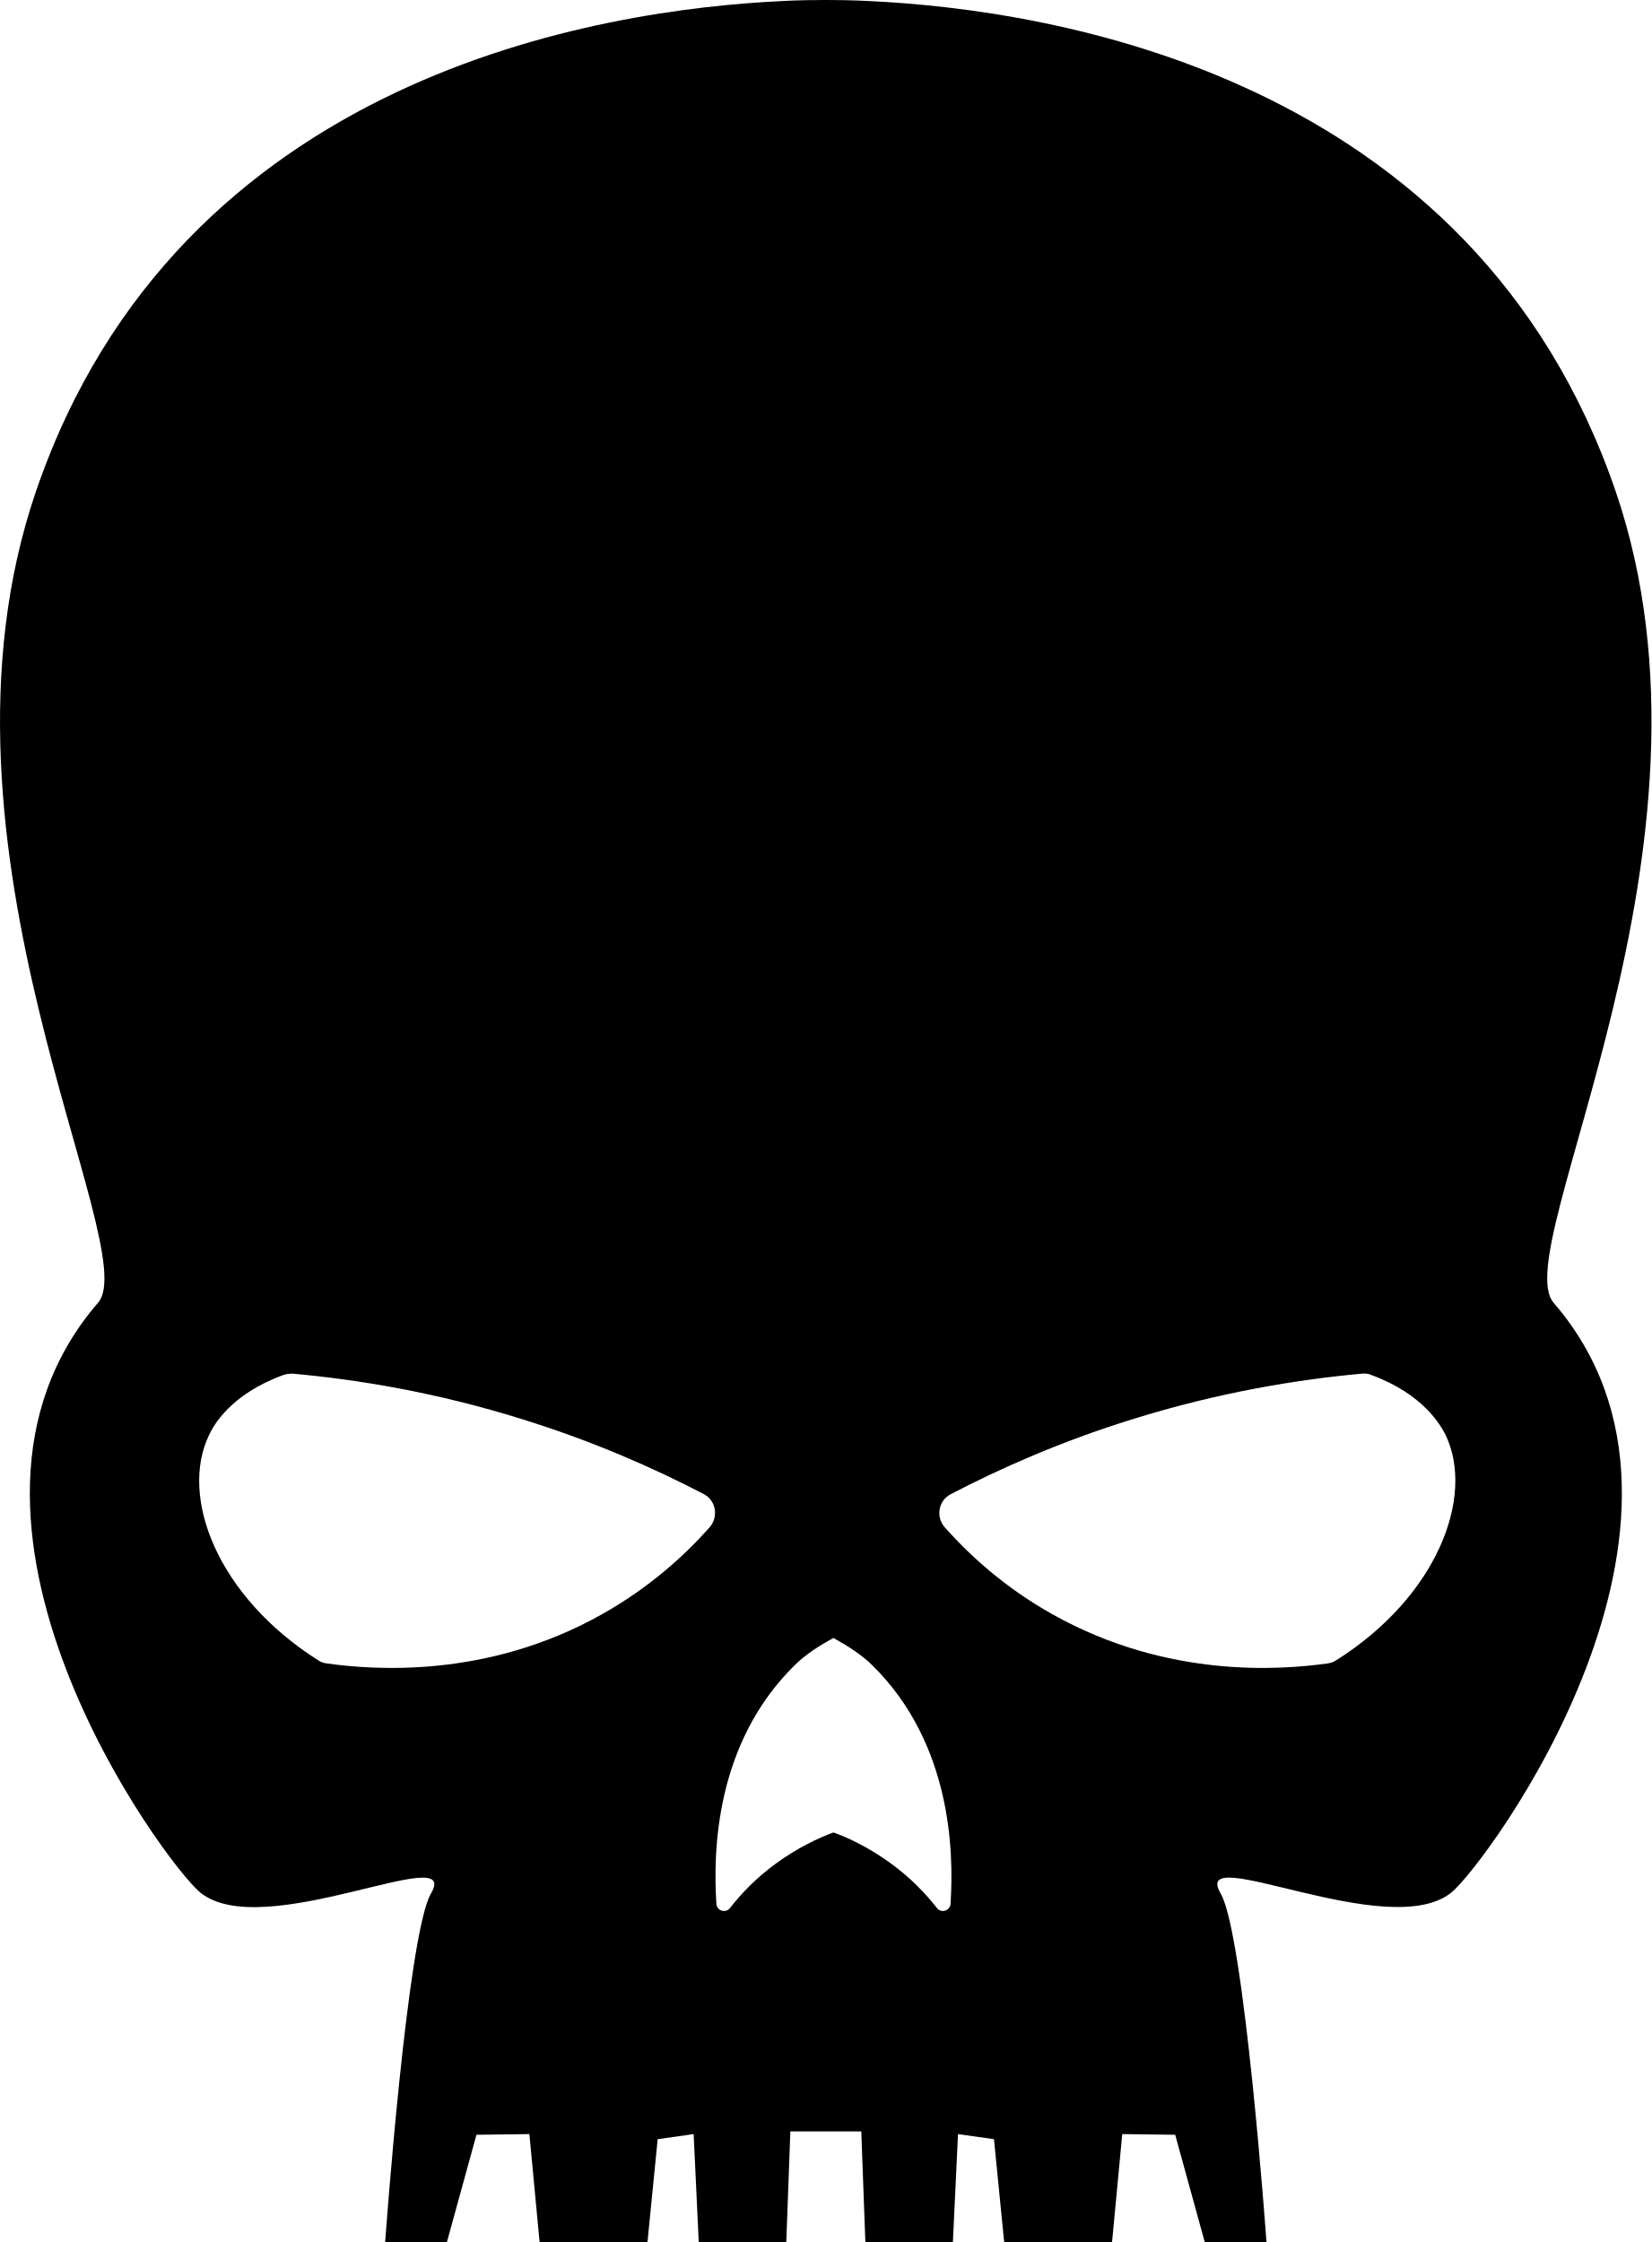
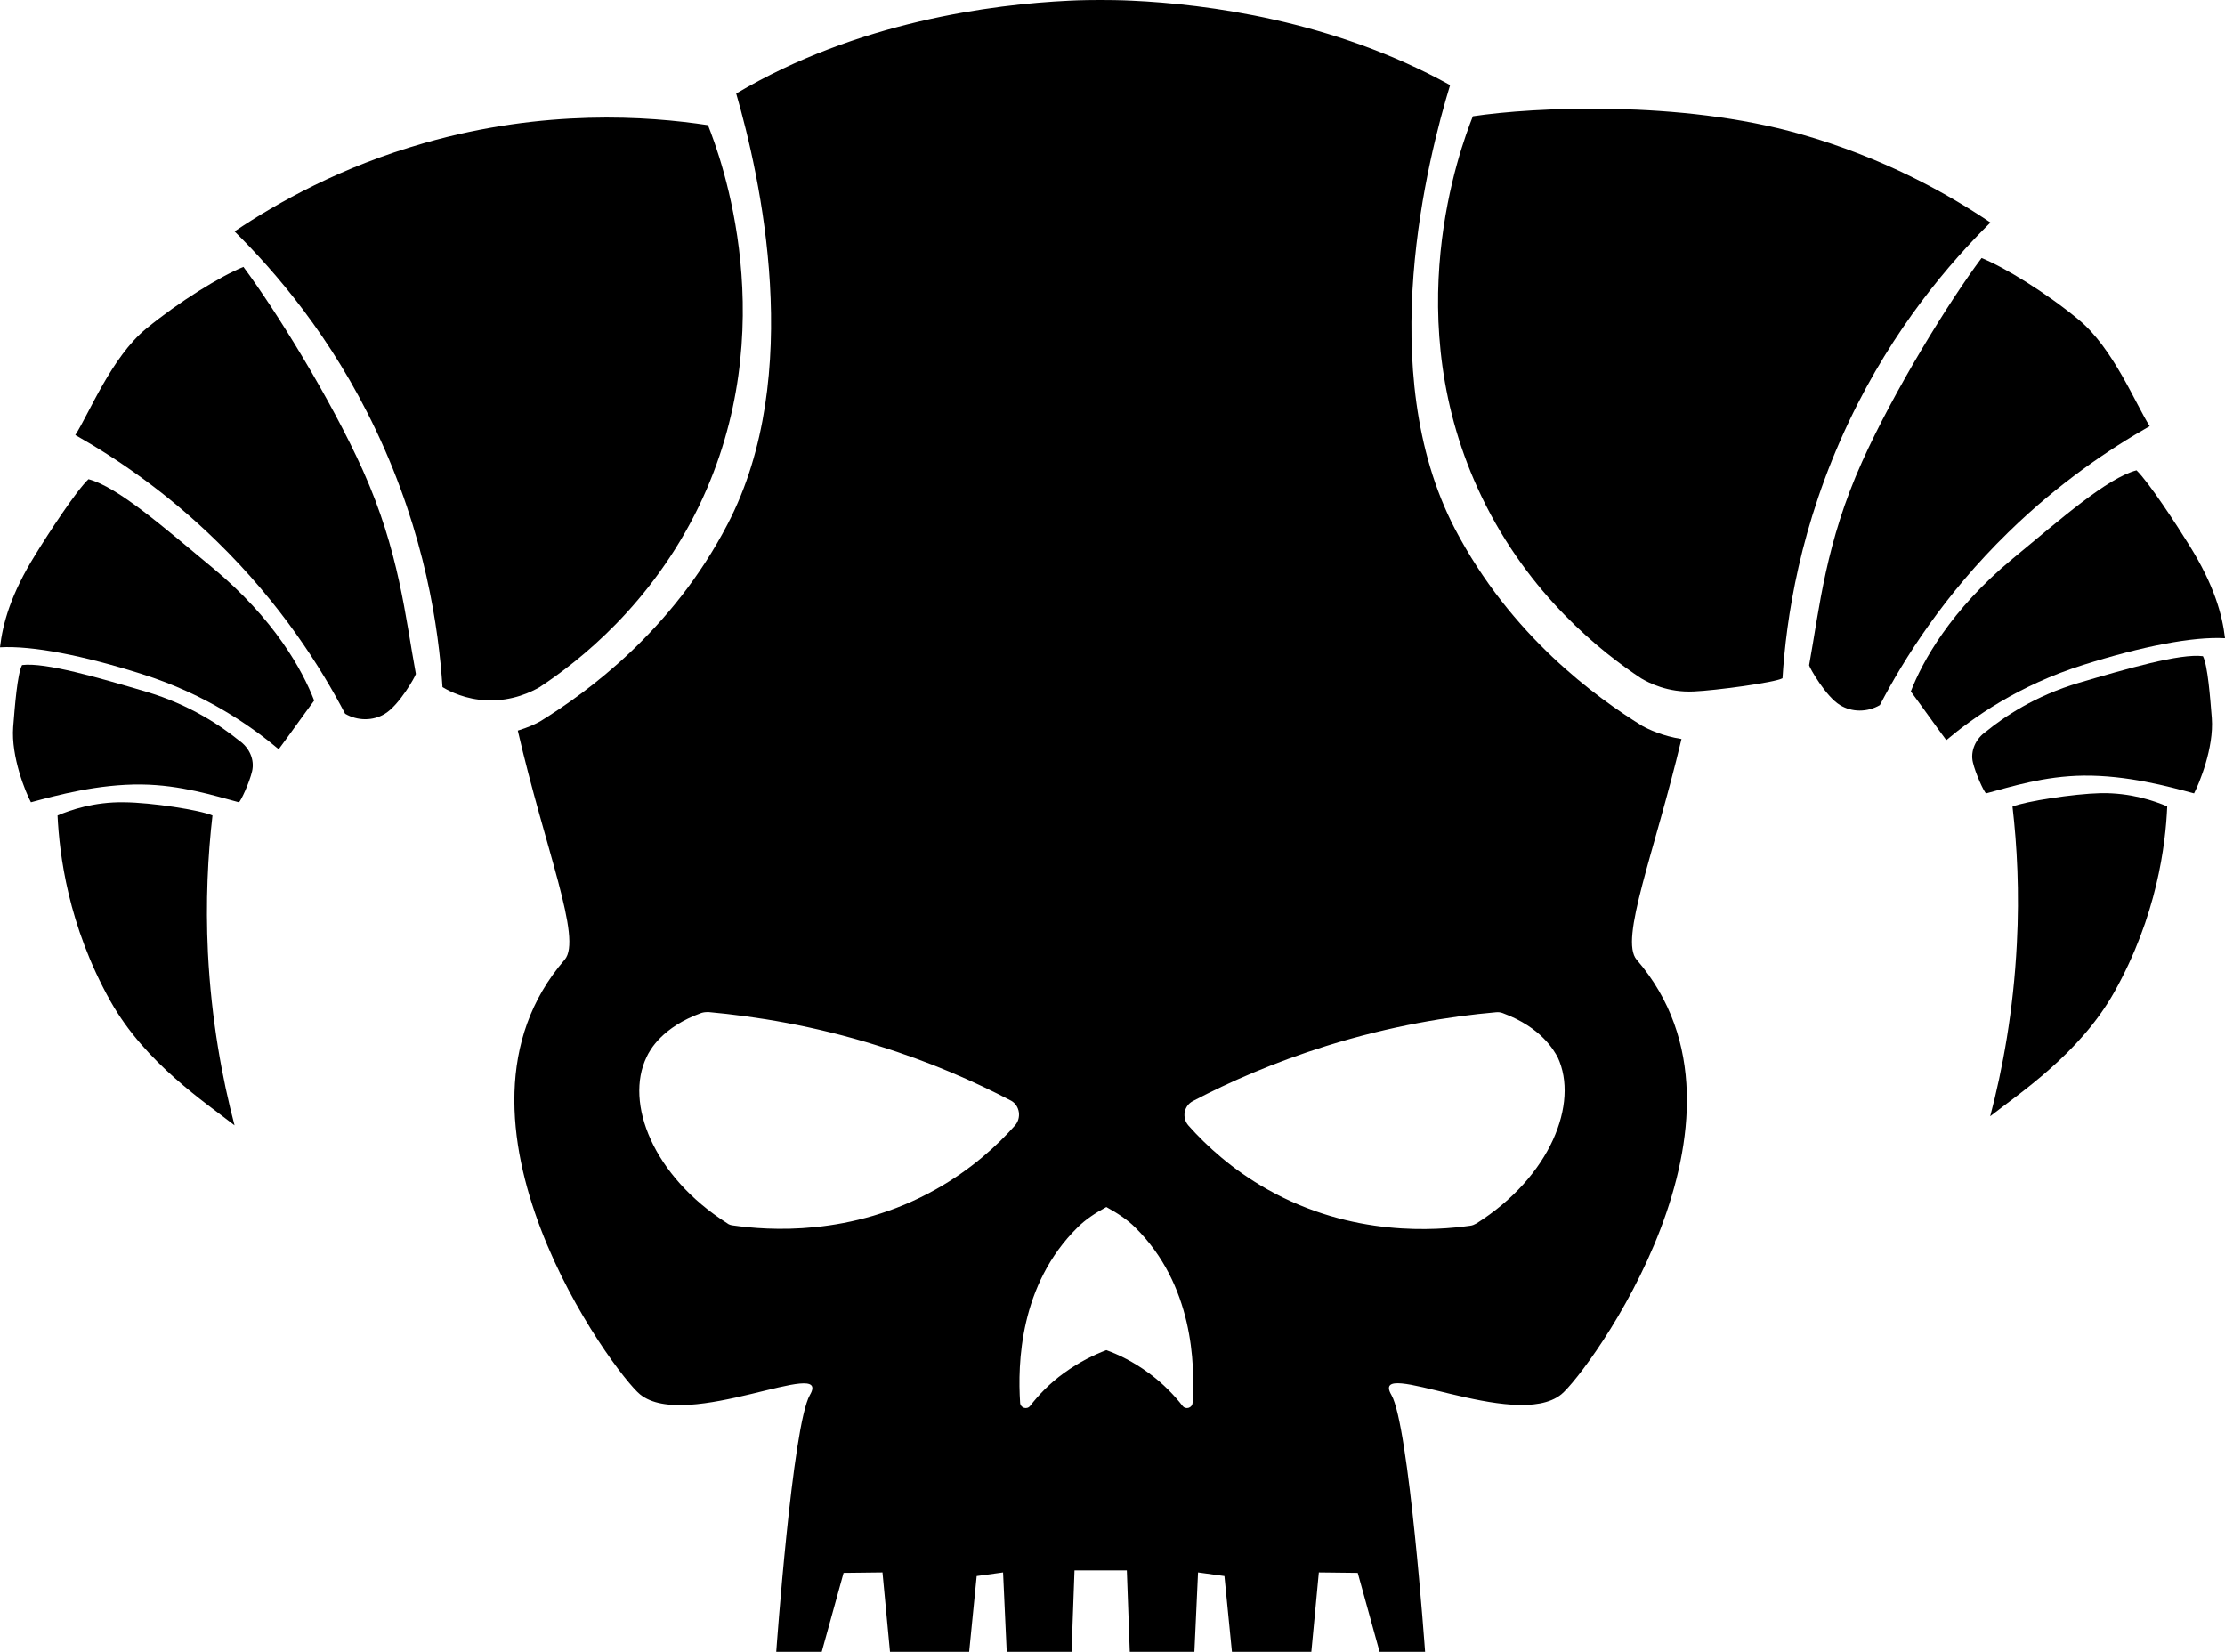
- <svg xmlns="http://www.w3.org/2000/svg" version="1.1" x="0px" y="0px" viewBox="0 0 486.7 660.7" enable-background="new 0 0 486.7 660.7" xml:space="preserve" fill="currentColor">
-   <path d="M476.1,144.8C434,22,309.7,2.8,255.9,0.3l0,0c0,0-4.6-0.3-12.4-0.3c-0.1,0-0.1,0-0.2,0c-0.1,0-0.1,0-0.2,0  c-7.9,0-12.4,0.3-12.4,0.3l0,0C177,2.8,52.6,22,10.6,144.8c-35.9,104.8,32.1,223.2,18.3,239.1c-55.3,64,19.9,165.5,30.1,173.8  c18.5,15.1,77.3-15.5,68,0.3c-7,12-13.5,102.7-13.5,102.7h18.2l8.7-31.6l15.6-0.2l3,31.8h31.8l3-30.3l10.6-1.5l1.5,31.8h25.8  l1.2-32.6h20.9l1.2,32.6h25.8l1.5-31.8l10.6,1.5l3,30.3h31.8l3-31.8l15.6,0.2l8.7,31.6h18.2c0,0-6.5-90.7-13.5-102.7  c-9.3-15.8,49.5,14.7,68-0.3c10.3-8.4,85.4-109.8,30.1-173.8C444,367.9,511.9,249.5,476.1,144.8z M209.1,450.1  c-7.2,8.1-17.6,17.7-31.7,25.6c-33.9,19.1-67.5,16.4-81.1,14.5c-0.9-0.1-1.8-0.4-2.5-0.9c-29.7-18.8-41-48.1-32.2-66.4  c1.3-2.8,6.3-12,21.9-17.7c0.9-0.3,1.8-0.4,2.7-0.4c18.8,1.7,42.1,5.4,67.9,13.5c20.9,6.5,38.7,14.4,53.3,22  C211,442.2,211.8,447,209.1,450.1z M280.1,561c-0.1,2.1-2.7,2.9-4,1.3c-3.2-4.1-7.6-8.8-13.5-13.1c-6.3-4.6-12.3-7.5-17-9.2  c-4.6,1.7-10.7,4.6-17,9.2c-5.9,4.3-10.3,9-13.5,13.1c-1.3,1.6-3.9,0.8-4-1.3c-1-15.5-0.3-47.2,23-70.2c3-3,6.9-5.6,11.5-8.1  c4.5,2.5,8.5,5.1,11.5,8.1C280.4,513.8,281.1,545.6,280.1,561z M393.7,489.3c-0.8,0.5-1.6,0.8-2.5,0.9c-13.6,1.9-47.1,4.6-81.1-14.5  c-14.1-7.9-24.5-17.5-31.7-25.6c-2.7-3.1-1.9-7.9,1.8-9.8c14.6-7.6,32.4-15.5,53.3-22c25.9-8.1,49.2-11.8,67.9-13.5  c0.9-0.1,1.8,0,2.7,0.4c15.5,5.7,20.5,15,21.9,17.7C434.7,441.2,423.4,470.6,393.7,489.3z" />
+ <svg xmlns="http://www.w3.org/2000/svg" version="1.1" x="0px" y="0px" viewBox="0 0 978 726" enable-background="new 0 0 978 726" xml:space="preserve" fill="currentColor">
+   <g>
+     <path d="M739.1,324.8c-8.3-1.3-14.4-4.2-17.3-5.8c-20.2-12.5-57.7-39.5-82.3-86.6c-36.1-69.3-11.7-163.5-2.1-195   C586,8.9,530.1,1.8,497.6,0.3c0,0-5.1-0.3-13.6-0.3c-0.1,0-0.1,0-0.2,0c-0.1,0-0.1,0-0.2,0c-8.7,0-13.6,0.3-13.6,0.3   c-33.8,1.6-93.2,9.2-146.4,40.8c10.4,36,30.4,123.8-3.8,189.3c-24.5,47.1-62.1,74.1-82.3,86.6c-1.9,1.1-5.3,2.7-9.9,4.1   c12,52.1,28.5,91.6,20.6,100.7c-60.8,70.3,21.9,181.9,33.1,191c20.3,16.6,84.9-17,74.7,0.3c-7.7,13.2-14.8,112.9-14.8,112.9h20   l9.6-34.7l17.1-0.2l3.3,34.9H426l3.3-33.3l11.6-1.6l1.6,34.9H471l1.3-35.8h23l1.3,35.8h28.4l1.6-34.9l11.6,1.6l3.3,33.3h34.9   l3.3-34.9l17.1,0.2l9.6,34.7h20c0,0-7.1-99.7-14.8-112.9c-10.2-17.4,54.4,16.2,74.7-0.3c11.3-9.2,93.8-120.7,33.1-191   C711.7,412.9,727.2,375,739.1,324.8z M446.2,494.6c-7.9,8.9-19.3,19.4-34.8,28.1c-37.3,21-74.2,18-89.1,15.9c-1-0.1-2-0.4-2.7-1   c-32.6-20.7-45.1-52.9-35.4-73c1.4-3.1,6.9-13.2,24.1-19.4c1-0.3,2-0.4,3-0.4c20.7,1.9,46.3,5.9,74.6,14.8   c23,7.1,42.5,15.8,58.6,24.2C448.2,485.9,449.1,491.2,446.2,494.6z M524.2,616.5c-0.1,2.3-3,3.2-4.4,1.4   c-3.5-4.5-8.4-9.7-14.8-14.4c-6.9-5.1-13.5-8.2-18.7-10.1c-5.1,1.9-11.8,5.1-18.7,10.1c-6.5,4.7-11.3,9.9-14.8,14.4   c-1.4,1.8-4.3,0.9-4.4-1.4c-1.1-17-0.3-51.9,25.3-77.1c3.3-3.3,7.6-6.2,12.6-8.9c4.9,2.7,9.3,5.6,12.6,8.9   C524.5,564.6,525.3,599.5,524.2,616.5z M649,537.7c-0.9,0.5-1.8,0.9-2.7,1c-14.9,2.1-51.8,5.1-89.1-15.9   c-15.5-8.7-26.9-19.2-34.8-28.1c-3-3.4-2.1-8.7,2-10.8c16-8.4,35.6-17,58.6-24.2c28.5-8.9,54.1-13,74.6-14.8c1-0.1,2,0,3,0.4   c17,6.3,22.5,16.5,24.1,19.4C694.1,484.8,681.6,517.1,649,537.7z" />
+     <path d="M307.3,222.3c37.5-77.9,9.5-153.2,3.9-167.3c-26.5-4-71.8-7.2-124.5,7.8C150.1,73.2,122,89,103.1,101.7   c17.6,17.4,42.6,46.1,62.2,87.5c21.7,45.7,27.5,87.1,29.2,112.8c3.3,2,10.2,5.4,19.4,5.8c11.5,0.5,20-3.9,23.3-5.8   C254.5,290.6,286.4,265.6,307.3,222.3z" />
+     <path d="M107,117.3c-10.3,4.2-28.3,15.3-42.8,27.2c-15.1,12.4-25,37.2-31.1,46.7c17.7,10,39.9,24.9,62.2,46.7   c28.1,27.4,45.7,55.4,56.4,75.8c5.5,3.2,12.3,3.2,17.5,0c6.3-3.8,13.4-16.4,13.6-17.5c-4.7-25.3-7.3-53.9-23.3-89.5   C145.3,175.2,121.2,136.4,107,117.3z" />
+     <path d="M93.4,249.5c-21.6-17.9-41.5-35.4-54.5-38.9c-5.4,5.1-17.6,23.8-23.3,33.1C4.7,261.2,1.2,274.1,0,284.5   c14.3-0.8,36.6,3.6,62.2,11.7c28.7,9,48.9,23.5,60.3,33.1c3.9-5.2,11.7-16.2,15.6-21.4C133,294.7,120.7,272.1,93.4,249.5z" />
+     <path d="M105,325.4c-7.8-6.3-21.5-15.7-40.8-21.4c-20.7-6.1-44.3-13-54.5-11.7c-2.1,3.9-3.2,18.4-3.9,27.2   c-1,13.1,5.5,28.9,7.8,33.1c11.6-3.1,29.5-8,48.6-7.8c17.3,0.2,31.9,4.9,42.8,7.8c0.9-0.5,4.7-8.8,5.8-13.6   C112,334,109.7,328.6,105,325.4z" />
+     <path d="M93.4,358.4c-5.5-2.4-26.7-5.7-38.9-5.8c-13.2-0.2-23.5,3.4-29.2,5.8c0.8,16.8,4.5,48.2,23.3,81.7   c15.3,27.2,42,44.7,54.5,54.5c-5.4-20.5-10.2-46.2-11.7-75.8C90.3,396.1,91.4,375.7,93.4,358.4z" />
+     <path d="M874.9,97.8c-19-12.8-47-28.5-83.6-38.9c-52.7-15-117.4-11.8-143.9-7.8c-5.6,14.1-33.6,89.4,3.9,167.3   c20.9,43.4,52.8,68.3,70,79.7c3.4,2,11.8,6.4,23.3,5.8c9.3-0.4,35.6-3.9,38.9-5.8c1.6-25.7,7.5-67.1,29.2-112.8   C832.3,144,857.3,115.2,874.9,97.8z" />
+     <path d="M882.7,234c22.3-21.8,44.6-36.7,62.2-46.7c-6.1-9.5-16-34.2-31.1-46.7c-14.5-12-32.5-23-42.8-27.2   c-14.3,19.1-38.3,58-52.5,89.5c-16,35.5-18.7,64.1-23.3,89.5c0.2,1.1,7.3,13.7,13.6,17.5c5.2,3.2,12,3.2,17.5,0   C837,289.4,854.6,261.4,882.7,234z" />
+     <path d="M962.4,239.8c-5.7-9.2-17.9-27.9-23.3-33.1c-13,3.5-32.8,21-54.5,38.9c-27.3,22.6-39.6,45.2-44.7,58.3   c3.9,5.2,11.7,16.2,15.6,21.4c11.4-9.6,31.6-24.1,60.3-33.1c25.7-8.1,48-12.5,62.2-11.7C976.8,270.2,973.3,257.3,962.4,239.8z" />
+     <path d="M968.3,288.4c-10.1-1.3-33.7,5.6-54.5,11.7c-19.3,5.7-33.1,15.1-40.8,21.4c-4.7,3.2-7,8.7-5.8,13.6   c1.1,4.8,4.9,13.1,5.8,13.6c10.9-2.9,25.5-7.6,42.8-7.8c19.1-0.2,37.1,4.7,48.6,7.8c2.2-4.2,8.8-20,7.8-33.1   C971.5,306.8,970.4,292.3,968.3,288.4z" />
+     <path d="M884.6,354.5c2,17.3,3.1,37.6,1.9,60.3c-1.5,29.7-6.3,55.3-11.7,75.8c12.4-9.8,39.2-27.3,54.5-54.5   c18.8-33.5,22.6-64.9,23.3-81.7c-5.7-2.4-15.9-6-29.2-5.8C911.3,348.9,890.2,352.2,884.6,354.5z" />
+   </g>
</svg>
